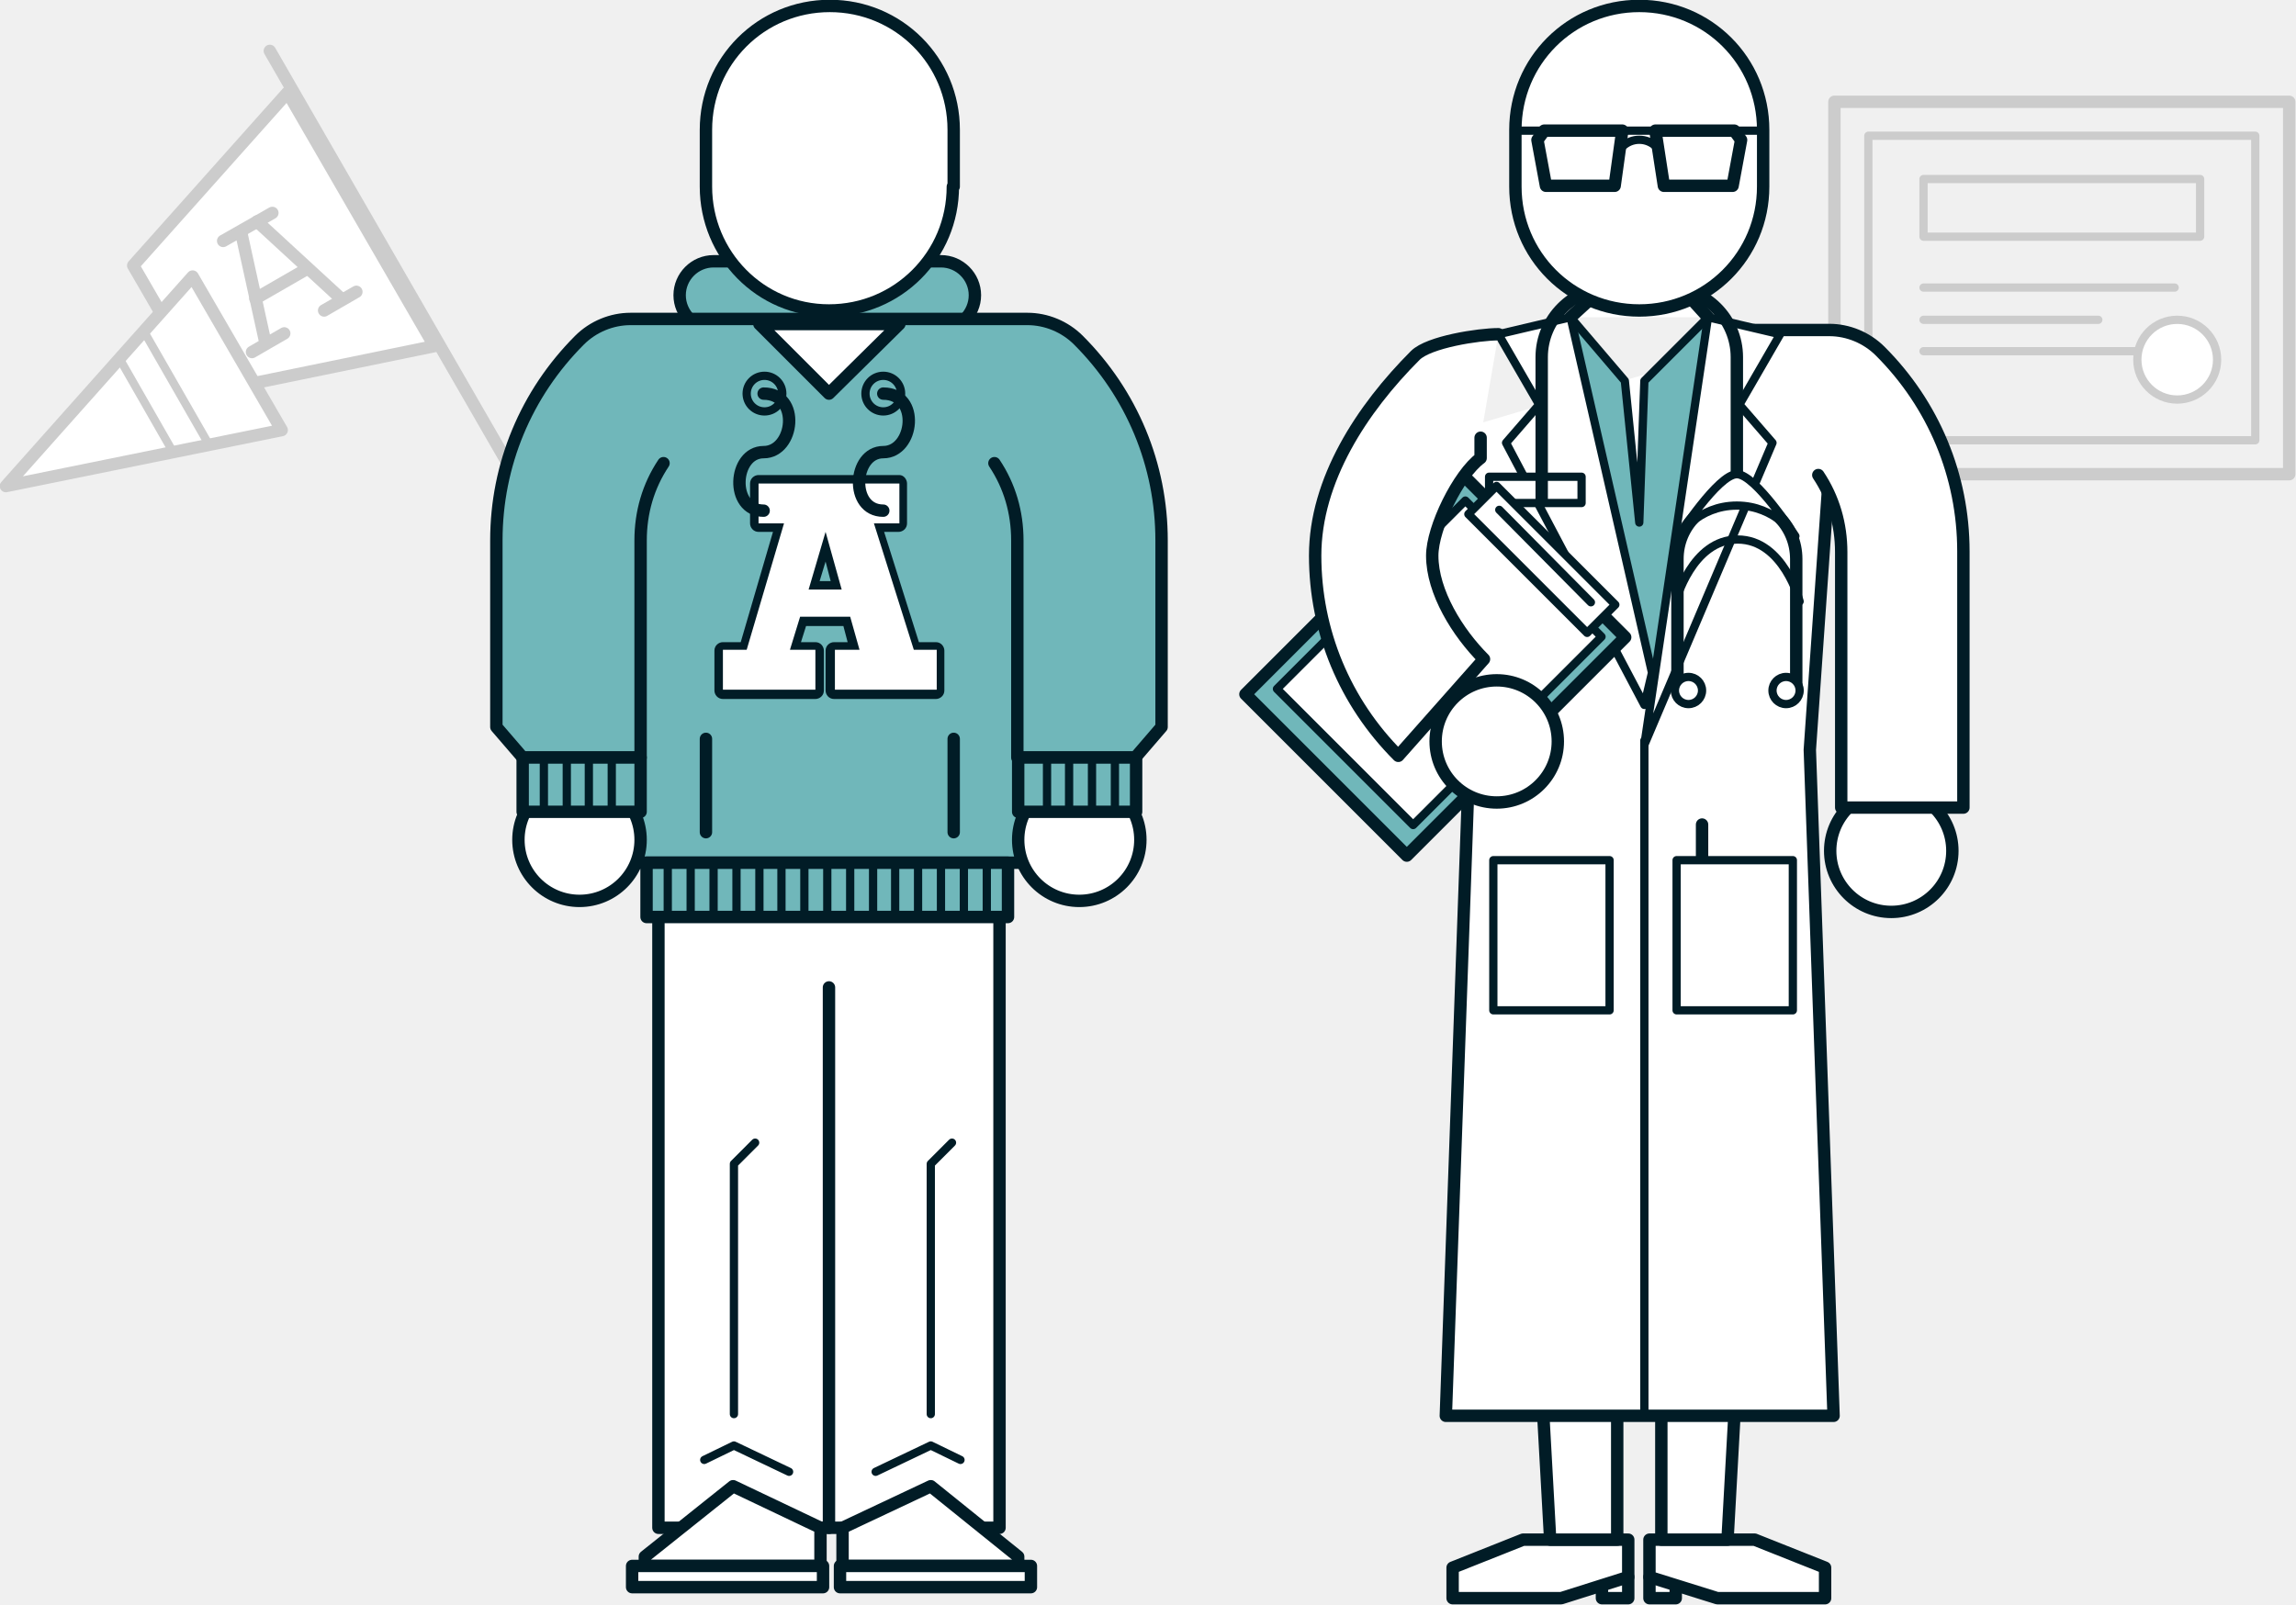
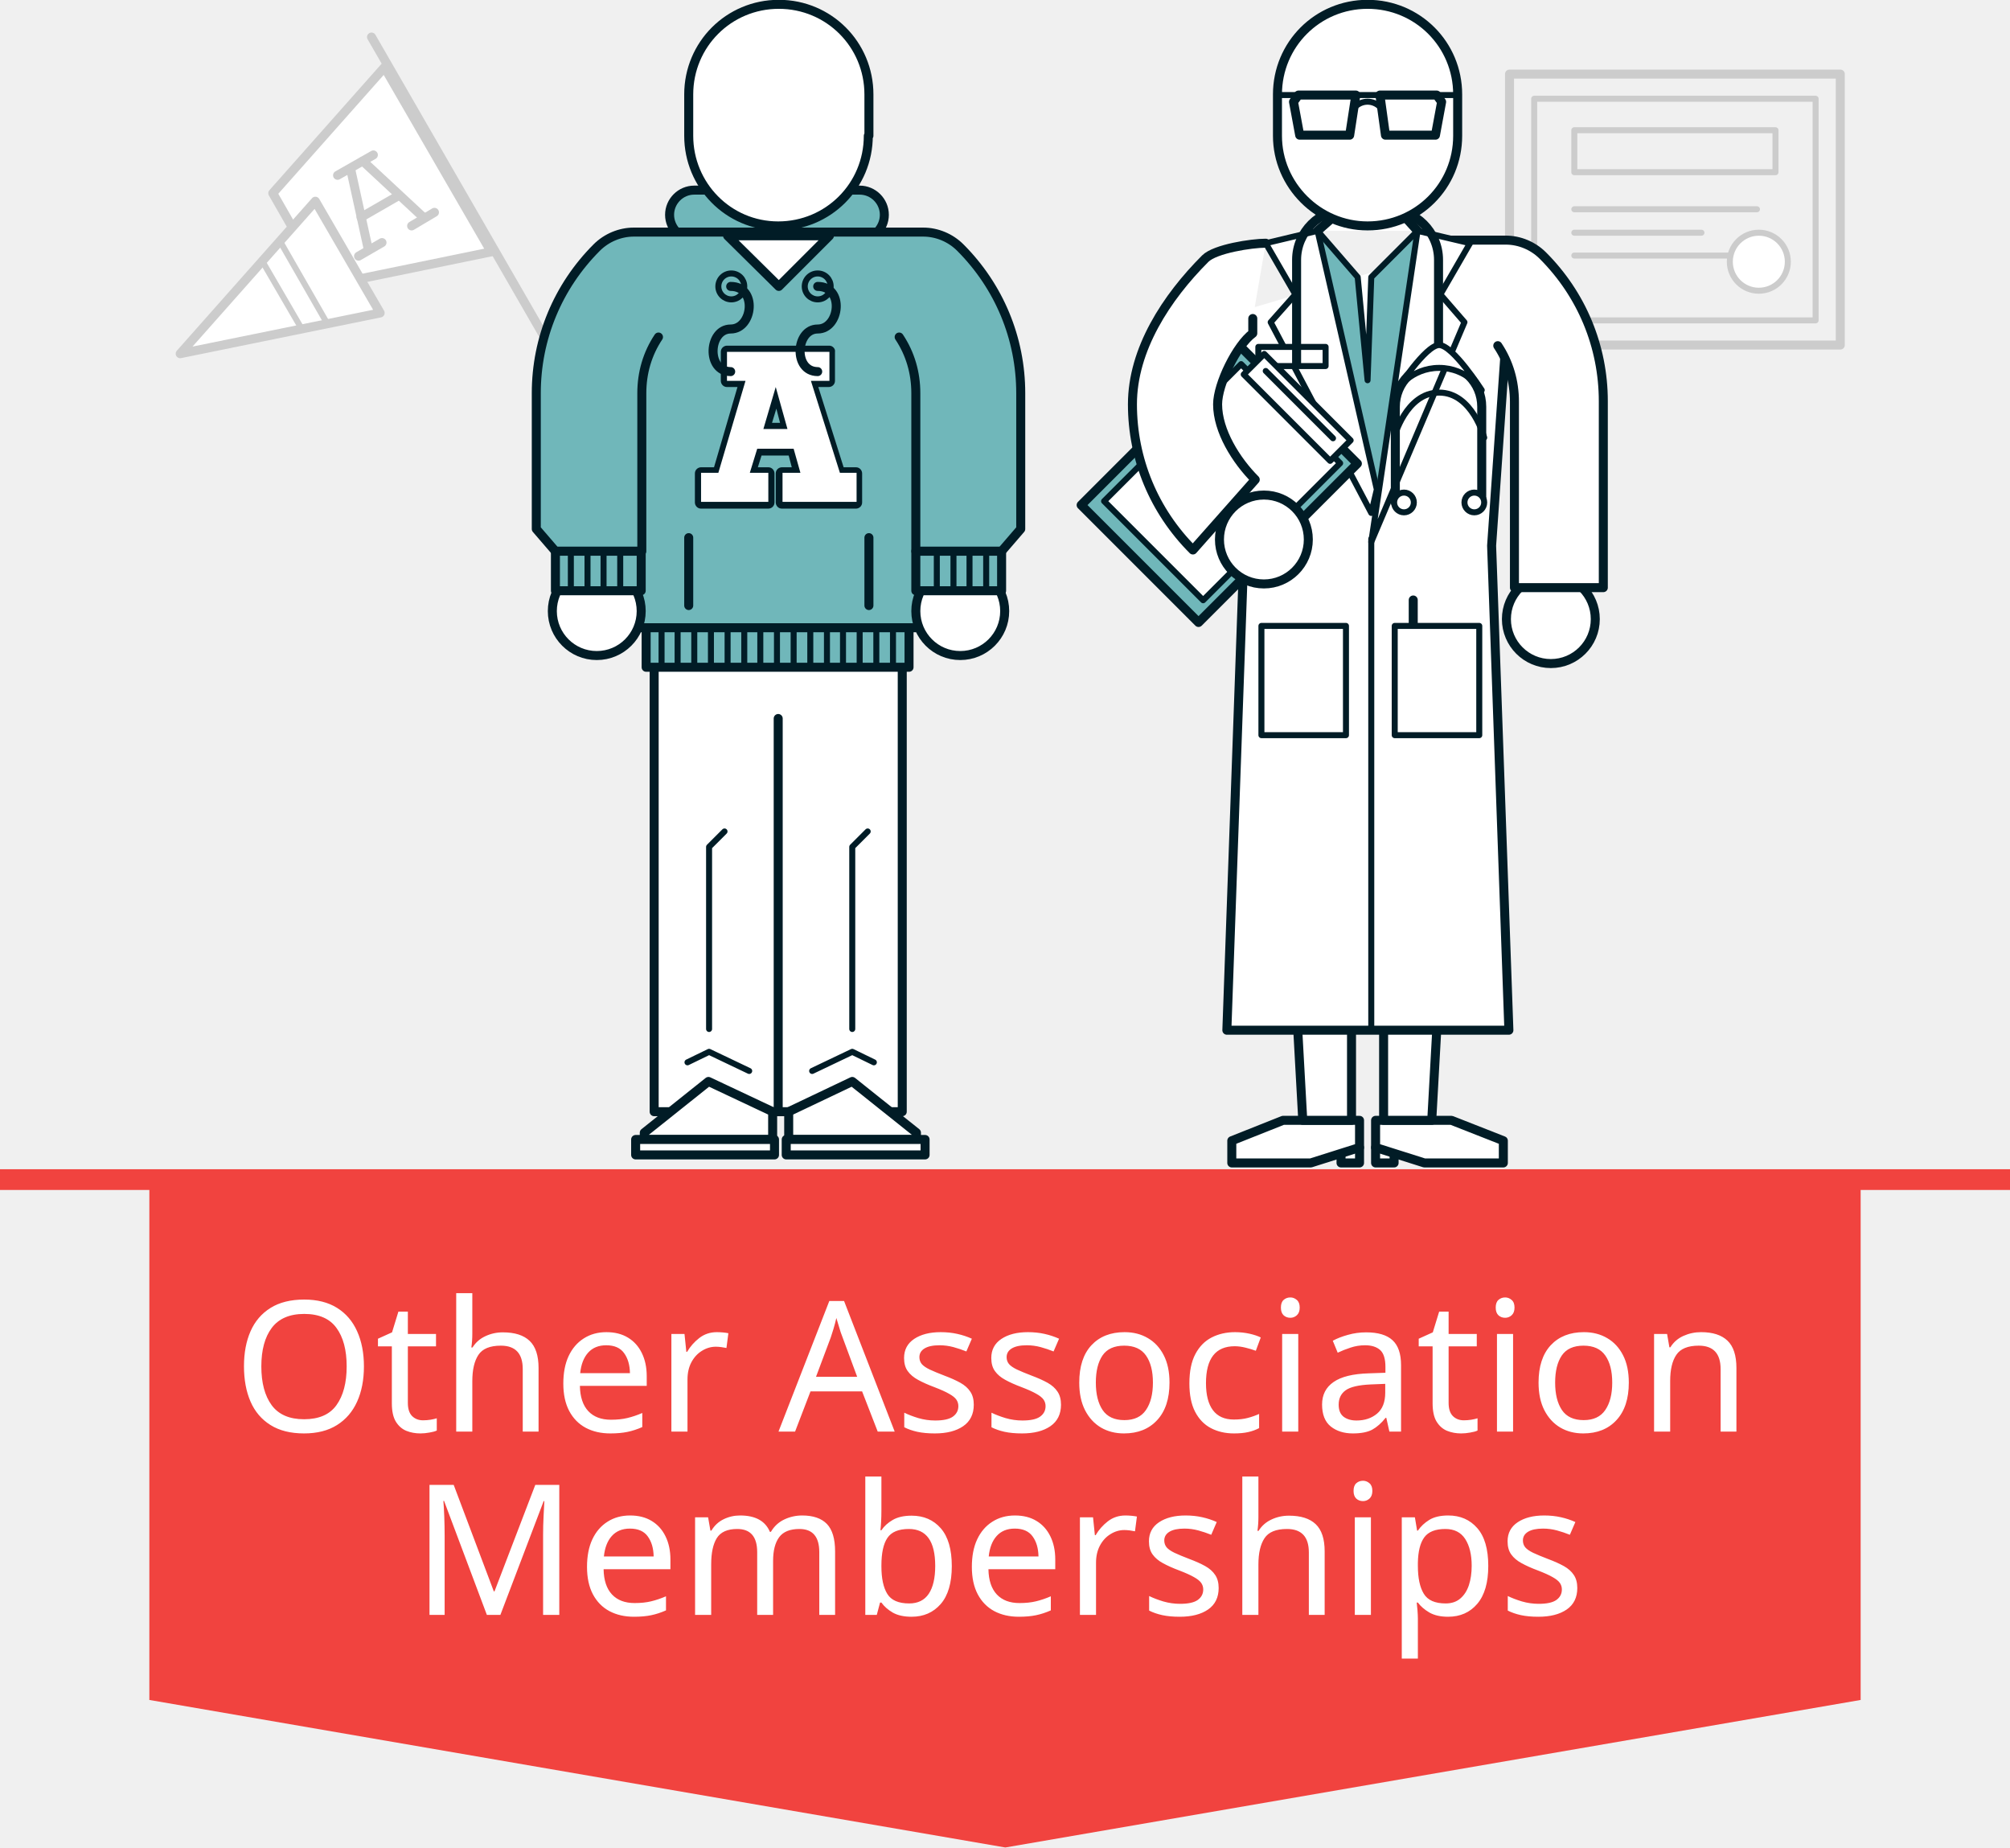
- <svg xmlns="http://www.w3.org/2000/svg" version="1.1" id="Layer_1" x="0px" y="0px" viewBox="0 0 270.6 189.1" style="enable-background:new 0 0 270.6 189.1;" xml:space="preserve">
+ <svg xmlns="http://www.w3.org/2000/svg" version="1.1" id="Layer_1" x="0px" y="0px" viewBox="0 0 325.7 299.3" style="enable-background:new 0 0 325.7 299.3;" xml:space="preserve">
  <style type="text/css">
	.st0{fill:none;stroke:#CCCCCC;stroke-width:1.46;stroke-linecap:round;stroke-linejoin:round;stroke-miterlimit:10;}
	.st1{fill:none;stroke:#CCCCCC;stroke-width:0.973;stroke-linecap:round;stroke-linejoin:round;stroke-miterlimit:10;}
	.st2{fill:#FFFFFF;stroke:#CCCCCC;stroke-width:0.973;stroke-linecap:round;stroke-linejoin:round;stroke-miterlimit:10;}
	.st3{fill:#FFFFFF;stroke:#CCCCCC;stroke-width:1.46;stroke-linecap:round;stroke-linejoin:round;stroke-miterlimit:10;}
	.st4{fill:#FFFFFF;stroke:#011C26;stroke-width:1.46;stroke-linecap:round;stroke-linejoin:round;stroke-miterlimit:10;}
	.st5{fill:#70B7BA;stroke:#011C26;stroke-width:0.973;stroke-linecap:round;stroke-linejoin:round;stroke-miterlimit:10;}
	.st6{fill:none;stroke:#011C26;stroke-width:1.46;stroke-linecap:round;stroke-linejoin:round;stroke-miterlimit:10;}
	.st7{fill:#FFFFFF;stroke:#011C26;stroke-width:0.973;stroke-linecap:round;stroke-linejoin:round;stroke-miterlimit:10;}
	.st8{fill:none;stroke:#011C26;stroke-width:0.973;stroke-linecap:round;stroke-linejoin:round;stroke-miterlimit:10;}
	.st9{fill:none;stroke:#011C26;stroke-width:1.46;stroke-linejoin:round;stroke-miterlimit:10;}
	.st10{fill:#70B7BA;stroke:#011C26;stroke-width:1.46;stroke-linecap:round;stroke-linejoin:round;stroke-miterlimit:10;}
	.st11{fill:#FFFFFF;}
	.st12{fill:#011C26;}
+ 	.st13{fill:#F1433F;}
+ 	.st14{font-family:'Raleway-Bold';}
+ 	.st15{font-size:29.499px;}
+ 	.st16{fill:none;stroke:#F1433F;stroke-width:3.359;stroke-miterlimit:10;}
</style>
-   <rect x="216.2" y="12" class="st0" width="53.6" height="43.9" />
-   <rect x="220.2" y="16" class="st1" width="45.6" height="35.9" />
-   <rect x="226.7" y="21.1" class="st1" width="32.6" height="6.8" />
-   <line class="st1" x1="226.7" y1="33.9" x2="256.3" y2="33.9" />
-   <line class="st1" x1="226.7" y1="37.7" x2="247.3" y2="37.7" />
-   <line class="st1" x1="226.7" y1="41.4" x2="253.9" y2="41.4" />
-   <circle class="st2" cx="256.6" cy="42.4" r="4.7" />
+   <rect x="244.6" y="12" class="st0" width="53.6" height="43.9" />
+   <rect x="248.6" y="16" class="st1" width="45.6" height="35.9" />
+   <rect x="255.1" y="21.1" class="st1" width="32.6" height="6.8" />
+   <line class="st1" x1="255.1" y1="33.9" x2="284.7" y2="33.9" />
+   <line class="st1" x1="255.1" y1="37.7" x2="275.7" y2="37.7" />
+   <line class="st1" x1="255.1" y1="41.4" x2="282.4" y2="41.4" />
+   <circle class="st2" cx="285" cy="42.4" r="4.7" />
  <g>
-     <line class="st0" x1="31.8" y1="6" x2="74.3" y2="79.7" />
-     <polygon class="st3" points="33.9,10.9 51.2,40.8 24.4,46.3 15.7,31.3  " />
-     <polygon class="st3" points="22.7,32.6 33.2,50.7 0.7,57.3  " />
+     <line class="st0" x1="60.2" y1="6" x2="102.7" y2="79.7" />
+     <polygon class="st3" points="62.3,10.9 79.6,40.8 52.8,46.3 44.2,31.3  " />
+     <polygon class="st3" points="51.1,32.6 61.6,50.7 29.2,57.3  " />
    <g>
-       <line class="st0" x1="32.1" y1="25.1" x2="26.3" y2="28.4" />
-       <line class="st0" x1="33.5" y1="39.3" x2="29.7" y2="41.5" />
-       <line class="st0" x1="42" y1="34.4" x2="38.2" y2="36.6" />
-       <line class="st0" x1="36" y1="31.8" x2="30.1" y2="35.2" />
-       <line class="st0" x1="28.4" y1="27.3" x2="31.3" y2="40.5" />
-       <line class="st0" x1="30.3" y1="26.1" x2="40.3" y2="35.3" />
+       <line class="st0" x1="60.5" y1="25.1" x2="54.7" y2="28.4" />
+       <line class="st0" x1="61.9" y1="39.3" x2="58.1" y2="41.5" />
+       <line class="st0" x1="70.4" y1="34.4" x2="66.7" y2="36.6" />
+       <line class="st0" x1="64.4" y1="31.8" x2="58.5" y2="35.2" />
+       <line class="st0" x1="56.8" y1="27.3" x2="59.7" y2="40.5" />
+       <line class="st0" x1="58.8" y1="26.1" x2="68.7" y2="35.3" />
    </g>
-     <line class="st1" x1="14.1" y1="42.3" x2="20.4" y2="53.3" />
-     <line class="st1" x1="17.1" y1="39.3" x2="24.5" y2="52.2" />
+     <line class="st1" x1="42.5" y1="42.3" x2="48.9" y2="53.3" />
+     <line class="st1" x1="45.5" y1="39.3" x2="52.9" y2="52.2" />
  </g>
  <g>
-     <polyline class="st4" points="185.1,37.4 187.5,35.2 199.3,35.2 201.3,37.4  " />
+     <polyline class="st4" points="213.5,37.4 216,35.2 227.7,35.2 229.7,37.4  " />
    <g>
-       <polyline class="st4" points="191.9,185.9 191.9,188.4 188.8,188.4 188.8,186.9   " />
-       <polygon class="st4" points="171.2,188.4 184,188.4 191.9,185.9 191.9,181.5 179.5,181.5 171.2,184.8   " />
-       <polygon class="st4" points="190.6,145.4 180.7,145.4 182.7,181.5 190.6,181.5   " />
-       <polyline class="st4" points="194.4,185.9 194.4,188.4 197.5,188.4 197.5,186.9   " />
-       <polygon class="st4" points="215.1,188.4 202.4,188.4 194.4,185.9 194.4,181.5 206.8,181.5 215.1,184.8   " />
-       <polygon class="st4" points="195.8,145.4 205.6,145.4 203.6,181.5 195.8,181.5   " />
+       <polyline class="st4" points="220.3,185.9 220.3,188.4 217.3,188.4 217.3,186.9   " />
+       <polygon class="st4" points="199.6,188.4 212.4,188.4 220.3,185.9 220.3,181.5 207.9,181.5 199.6,184.8   " />
+       <polygon class="st4" points="219,145.4 209.1,145.4 211.1,181.5 219,181.5   " />
+       <polyline class="st4" points="222.9,185.9 222.9,188.4 225.9,188.4 225.9,186.9   " />
+       <polygon class="st4" points="243.6,188.4 230.8,188.4 222.9,185.9 222.9,181.5 235.2,181.5 243.6,184.8   " />
+       <polygon class="st4" points="224.2,145.4 234,145.4 232,181.5 224.2,181.5   " />
    </g>
-     <path class="st4" d="M170.4,51.1l2.8,37.3l-2.8,78.5h45.7l-2.8-78.5l2.8-40.1c0-4.6-3.7-8.3-8.3-8.3" />
-     <polygon class="st5" points="185.1,37.4 191.5,44.9 193.2,61.6 193.8,44.9 201.3,37.4 204.7,42.1 197.5,74.6 194.9,81.4    181.7,42.1  " />
-     <line class="st6" x1="200.6" y1="97.2" x2="200.6" y2="105" />
-     <polygon class="st7" points="177.5,52.2 181.4,47.7 176.6,39.4 185.1,37.4 194.7,79.3 193.8,83.1  " />
-     <rect x="175.5" y="56.2" class="st7" width="10.9" height="3.1" />
-     <circle class="st4" cx="222.9" cy="100.3" r="7.2" />
+     <path class="st4" d="M198.8,51.1l2.8,37.3l-2.8,78.5h45.7l-2.8-78.5l2.8-40.1c0-4.6-3.7-8.3-8.3-8.3" />
+     <polygon class="st5" points="213.5,37.4 220,44.9 221.6,61.6 222.2,44.9 229.7,37.4 233.1,42.1 225.9,74.6 223.3,81.4 210.1,42.1     " />
+     <line class="st6" x1="229" y1="97.2" x2="229" y2="105" />
+     <polygon class="st7" points="205.9,52.2 209.9,47.7 205.1,39.4 213.5,37.4 223.1,79.3 222.2,83.1  " />
+     <rect x="203.9" y="56.2" class="st7" width="10.9" height="3.1" />
+     <circle class="st4" cx="251.3" cy="100.3" r="7.2" />
    <g>
-       <path class="st4" d="M214.3,56c1.8,2.7,2.7,5.8,2.7,9.1v30.1h14.4V65c0-8.9-3.5-17.3-9.8-23.6c-1.6-1.6-3.8-2.5-6-2.5h-8.8" />
+       <path class="st4" d="M242.7,56c1.8,2.7,2.7,5.8,2.7,9.1v30.1h14.4V65c0-8.9-3.5-17.3-9.8-23.6c-1.6-1.6-3.8-2.5-6-2.5h-8.8" />
    </g>
-     <line class="st7" x1="193.8" y1="166.6" x2="193.8" y2="87.3" />
-     <polygon class="st7" points="208.9,52.2 205,47.7 209.8,39.4 201.3,37.4 193.8,87.8  " />
+     <line class="st7" x1="222.2" y1="166.6" x2="222.2" y2="87.3" />
+     <polygon class="st7" points="237.3,52.2 233.4,47.7 238.2,39.4 229.7,37.4 222.2,87.8  " />
    <g>
-       <path class="st6" d="M197.7,81.4V65.9c0-3.9,3.1-7,7-7s7,3.1,7,7v15.5" />
-       <path class="st8" d="M197.5,70.9c0,0,1.9-7.3,7.3-7.3c5.4,0,7.3,7.3,7.3,7.3" />
-       <path class="st7" d="M211.6,63.2c0,0-4.7-7.3-6.9-7.3c-2.2,0-6.9,7.3-6.9,7.3s2.3-3.6,6.9-3.6S211.6,63.2,211.6,63.2z" />
-       <circle class="st7" cx="199" cy="81.4" r="1.6" />
-       <circle class="st7" cx="210.5" cy="81.4" r="1.6" />
-       <path class="st9" d="M204.7,55.9V42.1c0-4.5-3.7-8.2-8.2-8.2h-6.6c-4.5,0-8.2,3.7-8.2,8.2V59" />
+       <path class="st6" d="M226.1,81.4V65.9c0-3.9,3.1-7,7-7c3.9,0,7,3.1,7,7v15.5" />
+       <path class="st8" d="M225.9,70.9c0,0,1.9-7.3,7.3-7.3c5.4,0,7.3,7.3,7.3,7.3" />
+       <path class="st7" d="M240.1,63.2c0,0-4.7-7.3-6.9-7.3c-2.2,0-6.9,7.3-6.9,7.3s2.3-3.6,6.9-3.6S240.1,63.2,240.1,63.2z" />
+       <circle class="st7" cx="227.5" cy="81.4" r="1.6" />
+       <circle class="st7" cx="238.9" cy="81.4" r="1.6" />
+       <path class="st9" d="M233.1,55.9V42.1c0-4.5-3.7-8.2-8.2-8.2h-6.6c-4.5,0-8.2,3.7-8.2,8.2V59" />
    </g>
-     <path class="st4" d="M207.8,22c0,8.1-6.5,14.6-14.6,14.6c-8.1,0-14.6-6.5-14.6-14.6v-6.7c0-8.1,6.5-14.6,14.6-14.6   c8.1,0,14.6,6.5,14.6,14.6V22z" />
+     <path class="st4" d="M236.2,22c0,8.1-6.5,14.6-14.6,14.6C213.6,36.6,207,30,207,22v-6.7c0-8.1,6.5-14.6,14.6-14.6   c8.1,0,14.6,6.5,14.6,14.6V22z" />
    <g>
-       <rect x="155.7" y="60.3" transform="matrix(0.7071 0.7071 -0.7071 0.7071 105.0626 -96.6314)" class="st10" width="26.9" height="36.4" />
-       <rect x="158.3" y="62.4" transform="matrix(0.7071 0.7071 -0.7071 0.7071 104.8896 -97.0505)" class="st7" width="22.7" height="31.4" />
-       <rect x="171.8" y="63.6" transform="matrix(0.7071 0.7071 -0.7071 0.7071 99.8699 -109.1676)" class="st7" width="19.8" height="4.7" />
-       <line class="st7" x1="176.7" y1="60.1" x2="187.5" y2="71" />
+       <rect x="184.1" y="60.3" transform="matrix(0.7071 0.7071 -0.7071 0.7071 113.3884 -116.7316)" class="st10" width="26.9" height="36.4" />
+       <rect x="186.7" y="62.4" transform="matrix(0.7071 0.7071 -0.7071 0.7071 113.2154 -117.1508)" class="st7" width="22.7" height="31.4" />
+       <rect x="200.3" y="63.6" transform="matrix(0.7071 0.7071 -0.7071 0.7071 108.1958 -129.2678)" class="st7" width="19.8" height="4.7" />
+       <line class="st7" x1="205.1" y1="60.1" x2="216" y2="71" />
    </g>
    <g>
-       <path class="st4" d="M176.6,39.4c-2.3,0-8.2,0.9-9.8,2.5c-6.3,6.3-11.8,14.7-11.8,23.6c0,8.9,3.5,17.3,9.8,23.6l10.1-11.4    c-3.1-3.1-6.1-7.9-6.1-12.2c0-3.3,3.1-9.6,5.7-11.5v-2.4" />
+       <path class="st4" d="M205.1,39.4c-2.3,0-8.2,0.9-9.8,2.5c-6.3,6.3-11.8,14.7-11.8,23.6c0,8.9,3.5,17.3,9.8,23.6l10.1-11.4    c-3.1-3.1-6.1-7.9-6.1-12.2c0-3.3,3.1-9.6,5.7-11.5v-2.4" />
    </g>
-     <circle class="st4" cx="176.4" cy="87.4" r="7.2" />
+     <circle class="st4" cx="204.8" cy="87.4" r="7.2" />
    <g>
      <g>
-         <polygon class="st6" points="190.3,21.9 182.2,21.9 181.2,16.5 182,15.4 191.2,15.4    " />
-         <polygon class="st6" points="196.1,21.9 204.2,21.9 205.2,16.5 204.4,15.4 195.1,15.4    " />
+         <polygon class="st6" points="218.7,21.9 210.6,21.9 209.6,16.5 210.4,15.4 219.7,15.4    " />
+         <polygon class="st6" points="224.5,21.9 232.6,21.9 233.6,16.5 232.8,15.4 223.6,15.4    " />
      </g>
-       <line class="st8" x1="191.2" y1="15.4" x2="195.1" y2="15.4" />
-       <path class="st8" d="M191.2,17.3c1.1-1.1,2.9-1.1,4,0" />
-       <line class="st8" x1="204.4" y1="15.4" x2="207.1" y2="15.4" />
-       <line class="st8" x1="182" y1="15.4" x2="179.3" y2="15.4" />
+       <line class="st8" x1="219.7" y1="15.4" x2="223.6" y2="15.4" />
+       <path class="st8" d="M219.6,17.3c1.1-1.1,2.9-1.1,4,0" />
+       <line class="st8" x1="232.8" y1="15.4" x2="235.6" y2="15.4" />
+       <line class="st8" x1="210.4" y1="15.4" x2="207.7" y2="15.4" />
    </g>
-     <rect x="176" y="101.4" class="st7" width="13.7" height="17.7" />
-     <rect x="197.6" y="101.4" class="st7" width="13.7" height="17.7" />
+     <rect x="204.4" y="101.4" class="st7" width="13.7" height="17.7" />
+     <rect x="226" y="101.4" class="st7" width="13.7" height="17.7" />
  </g>
  <g>
    <g>
-       <path class="st10" d="M110.9,38.8H84.1c-2.2,0-4-1.8-4-4c0-2.2,1.8-4,4-4h26.8c2.2,0,4,1.8,4,4C114.9,37,113.1,38.8,110.9,38.8z" />
+       <path class="st10" d="M139.3,38.8h-26.8c-2.2,0-4-1.8-4-4c0-2.2,1.8-4,4-4h26.8c2.2,0,4,1.8,4,4C143.3,37,141.5,38.8,139.3,38.8z" />
    </g>
-     <polygon class="st4" points="97.7,102.1 77.6,102.1 77.6,180.1 97.7,180.1 117.8,180.1 117.8,102.1  " />
-     <polygon class="st4" points="120,184.6 99.3,184.6 99.3,180.1 109.7,175.2 120,183.5  " />
-     <polyline class="st7" points="103.2,173.5 109.7,170.4 113.2,172.1  " />
-     <rect x="99" y="184.6" class="st4" width="22.5" height="2.5" />
-     <polygon class="st4" points="76,184.6 96.7,184.6 96.7,180.1 86.4,175.2 76,183.5  " />
-     <rect x="74.5" y="184.6" class="st4" width="22.5" height="2.5" />
-     <polyline class="st7" points="109.7,166.7 109.7,137.2 112.2,134.7  " />
-     <polyline class="st7" points="93,173.5 86.5,170.4 83,172.1  " />
-     <polyline class="st7" points="86.5,166.7 86.5,137.2 89,134.7  " />
-     <line class="st4" x1="97.7" y1="180.1" x2="97.7" y2="116.4" />
-     <polyline class="st10" points="74.9,38.2 74.9,101.7 120.6,101.7 120.6,38.2  " />
-     <path class="st4" d="M112.3,22c0,8.1-6.5,14.6-14.6,14.6S83.2,30,83.2,22v-6.7c0-8.1,6.5-14.6,14.6-14.6s14.6,6.5,14.6,14.6V22z" />
-     <circle class="st4" cx="68.3" cy="99" r="7.2" />
+     <polygon class="st4" points="126.1,102.1 106,102.1 106,180.1 126.1,180.1 146.2,180.1 146.2,102.1  " />
+     <polygon class="st4" points="148.5,184.6 127.8,184.6 127.8,180.1 138.1,175.2 148.5,183.5  " />
+     <polyline class="st7" points="131.6,173.5 138.1,170.4 141.6,172.1  " />
+     <rect x="127.4" y="184.6" class="st4" width="22.5" height="2.5" />
+     <polygon class="st4" points="104.4,184.6 125.2,184.6 125.2,180.1 114.8,175.2 104.4,183.5  " />
+     <rect x="103" y="184.6" class="st4" width="22.5" height="2.5" />
+     <polyline class="st7" points="138.1,166.7 138.1,137.2 140.6,134.7  " />
+     <polyline class="st7" points="121.4,173.5 114.9,170.4 111.4,172.1  " />
+     <polyline class="st7" points="114.9,166.7 114.9,137.2 117.4,134.7  " />
+     <line class="st4" x1="126.1" y1="180.1" x2="126.1" y2="116.4" />
+     <polyline class="st10" points="103.3,38.2 103.3,101.7 149.1,101.7 149.1,38.2  " />
+     <path class="st4" d="M140.7,22c0,8.1-6.5,14.6-14.6,14.6S111.6,30,111.6,22v-6.7c0-8.1,6.5-14.6,14.6-14.6s14.6,6.5,14.6,14.6V22z" />
+     <circle class="st4" cx="96.7" cy="99" r="7.2" />
    <g>
-       <path class="st10" d="M78.2,54.6c-1.8,2.7-2.7,5.8-2.7,9.1v25.6H61.6l-3.1-3.6v-22c0-8.9,3.5-17.3,9.8-23.6c1.6-1.6,3.8-2.5,6-2.5    h23.2" />
+       <path class="st10" d="M106.7,54.6c-1.8,2.7-2.7,5.8-2.7,9.1v25.6H90l-3.1-3.6v-22c0-8.9,3.5-17.3,9.8-23.6c1.6-1.6,3.8-2.5,6-2.5    h23.2" />
    </g>
    <g>
-       <line class="st6" x1="83.2" y1="87.1" x2="83.2" y2="98.1" />
-       <line class="st6" x1="112.4" y1="87.1" x2="112.4" y2="98.1" />
+       <line class="st6" x1="111.6" y1="87.1" x2="111.6" y2="98.1" />
+       <line class="st6" x1="140.8" y1="87.1" x2="140.8" y2="98.1" />
    </g>
    <g>
      <g>
-         <path class="st11" d="M98.3,81.9c-0.3,0-0.5-0.2-0.5-0.5v-4.7c0-0.3,0.2-0.5,0.5-0.5h2.2l-0.8-2.9h-5.1l-0.9,2.9h2.4     c0.3,0,0.5,0.2,0.5,0.5v4.7c0,0.3-0.2,0.5-0.5,0.5H85.2c-0.3,0-0.5-0.2-0.5-0.5v-4.7c0-0.3,0.2-0.5,0.5-0.5h2.4l4.1-14h-2.4     c-0.3,0-0.5-0.2-0.5-0.5V57c0-0.3,0.2-0.5,0.5-0.5H106c0.3,0,0.5,0.2,0.5,0.5v4.7c0,0.3-0.2,0.5-0.5,0.5h-2.4l4.4,14h2.3     c0.3,0,0.5,0.2,0.5,0.5v4.7c0,0.3-0.2,0.5-0.5,0.5H98.3z M98.6,69l-1.3-4.6L96,69H98.6z" />
-         <path class="st12" d="M106,57v4.7h-3l4.7,14.9h2.7v4.7h-12v-4.7h2.9l-1.1-3.9h-5.9l-1.2,3.9h3v4.7H85.2v-4.7H88l4.4-14.9h-3V57     H106 M95.3,69.5h3.9l-1.9-6.8L95.3,69.5 M106,56H89.4c-0.5,0-1,0.4-1,1v4.7c0,0.5,0.4,1,1,1h1.7l-3.8,13h-2.1c-0.5,0-1,0.4-1,1     v4.7c0,0.5,0.4,1,1,1h10.9c0.5,0,1-0.4,1-1v-4.7c0-0.5-0.4-1-1-1h-1.7l0.6-1.9h4.4l0.5,1.9h-1.6c-0.5,0-1,0.4-1,1v4.7     c0,0.5,0.4,1,1,1h12c0.5,0,1-0.4,1-1v-4.7c0-0.5-0.4-1-1-1h-2l-4.1-13h1.7c0.5,0,1-0.4,1-1V57C106.9,56.5,106.5,56,106,56L106,56     z M96.6,68.5l0.7-2.3l0.6,2.3H96.6L96.6,68.5z" />
+         <path class="st11" d="M126.8,81.9c-0.3,0-0.5-0.2-0.5-0.5v-4.7c0-0.3,0.2-0.5,0.5-0.5h2.2l-0.8-2.9h-5.1l-0.9,2.9h2.4     c0.3,0,0.5,0.2,0.5,0.5v4.7c0,0.3-0.2,0.5-0.5,0.5h-10.9c-0.3,0-0.5-0.2-0.5-0.5v-4.7c0-0.3,0.2-0.5,0.5-0.5h2.4l4.1-14h-2.4     c-0.3,0-0.5-0.2-0.5-0.5V57c0-0.3,0.2-0.5,0.5-0.5h16.6c0.3,0,0.5,0.2,0.5,0.5v4.7c0,0.3-0.2,0.5-0.5,0.5H132l4.4,14h2.3     c0.3,0,0.5,0.2,0.5,0.5v4.7c0,0.3-0.2,0.5-0.5,0.5H126.8z M127,69l-1.3-4.6l-1.4,4.6H127z" />
+         <path class="st12" d="M134.4,57v4.7h-3l4.7,14.9h2.7v4.7h-12v-4.7h2.9l-1.1-3.9h-5.9l-1.2,3.9h3v4.7h-10.9v-4.7h2.8l4.4-14.9h-3     V57H134.4 M123.7,69.5h3.9l-1.9-6.8L123.7,69.5 M134.4,56h-16.6c-0.5,0-1,0.4-1,1v4.7c0,0.5,0.4,1,1,1h1.7l-3.8,13h-2.1     c-0.5,0-1,0.4-1,1v4.7c0,0.5,0.4,1,1,1h10.9c0.5,0,1-0.4,1-1v-4.7c0-0.5-0.4-1-1-1h-1.7l0.6-1.9h4.4l0.5,1.9h-1.6     c-0.5,0-1,0.4-1,1v4.7c0,0.5,0.4,1,1,1h12c0.5,0,1-0.4,1-1v-4.7c0-0.5-0.4-1-1-1h-2l-4.1-13h1.7c0.5,0,1-0.4,1-1V57     C135.4,56.5,134.9,56,134.4,56L134.4,56z M125.1,68.5l0.7-2.3l0.6,2.3H125.1L125.1,68.5z" />
      </g>
    </g>
    <g>
-       <rect x="61.6" y="89.3" class="st10" width="13.9" height="6.4" />
-       <line class="st8" x1="64.1" y1="89.3" x2="64.1" y2="95.7" />
-       <line class="st8" x1="66.8" y1="89.3" x2="66.8" y2="95.7" />
-       <line class="st8" x1="69.4" y1="89.3" x2="69.4" y2="95.7" />
-       <line class="st8" x1="72.1" y1="89.3" x2="72.1" y2="95.7" />
+       <rect x="90" y="89.3" class="st10" width="13.9" height="6.4" />
+       <line class="st8" x1="92.5" y1="89.3" x2="92.5" y2="95.7" />
+       <line class="st8" x1="95.2" y1="89.3" x2="95.2" y2="95.7" />
+       <line class="st8" x1="97.8" y1="89.3" x2="97.8" y2="95.7" />
+       <line class="st8" x1="100.5" y1="89.3" x2="100.5" y2="95.7" />
    </g>
-     <circle class="st4" cx="127.2" cy="99" r="7.2" />
+     <circle class="st4" cx="155.6" cy="99" r="7.2" />
    <g>
-       <path class="st10" d="M117.2,54.6c1.8,2.7,2.7,5.8,2.7,9.1v25.6h13.9l3.1-3.6v-22c0-8.9-3.5-17.3-9.8-23.6c-1.6-1.6-3.8-2.5-6-2.5    H98" />
+       <path class="st10" d="M145.7,54.6c1.8,2.7,2.7,5.8,2.7,9.1v25.6h13.9l3.1-3.6v-22c0-8.9-3.5-17.3-9.8-23.6c-1.6-1.6-3.8-2.5-6-2.5    h-23.2" />
    </g>
-     <polygon class="st4" points="106,38.2 97.7,46.4 89.5,38.2  " />
+     <polygon class="st4" points="134.4,38.2 126.2,46.4 117.9,38.2  " />
    <g>
-       <rect x="120" y="89.3" class="st10" width="13.9" height="6.4" />
-       <line class="st8" x1="131.4" y1="89.3" x2="131.4" y2="95.7" />
-       <line class="st8" x1="128.7" y1="89.3" x2="128.7" y2="95.7" />
-       <line class="st8" x1="126" y1="89.3" x2="126" y2="95.7" />
-       <line class="st8" x1="123.4" y1="89.3" x2="123.4" y2="95.7" />
+       <rect x="148.4" y="89.3" class="st10" width="13.9" height="6.4" />
+       <line class="st8" x1="159.8" y1="89.3" x2="159.8" y2="95.7" />
+       <line class="st8" x1="157.1" y1="89.3" x2="157.1" y2="95.7" />
+       <line class="st8" x1="154.5" y1="89.3" x2="154.5" y2="95.7" />
+       <line class="st8" x1="151.8" y1="89.3" x2="151.8" y2="95.7" />
    </g>
-     <rect x="76.2" y="101.7" class="st10" width="42.6" height="6.4" />
-     <line class="st8" x1="78.7" y1="101.7" x2="78.7" y2="108.2" />
-     <line class="st8" x1="81.4" y1="101.7" x2="81.4" y2="108.2" />
-     <line class="st8" x1="84.1" y1="101.7" x2="84.1" y2="108.2" />
-     <line class="st8" x1="86.8" y1="101.7" x2="86.8" y2="108.2" />
-     <line class="st8" x1="89.5" y1="101.7" x2="89.5" y2="108.2" />
-     <line class="st8" x1="92.1" y1="101.7" x2="92.1" y2="108.2" />
-     <line class="st8" x1="94.8" y1="101.7" x2="94.8" y2="108.2" />
-     <line class="st8" x1="97.5" y1="101.7" x2="97.5" y2="108.2" />
-     <line class="st8" x1="100.2" y1="101.7" x2="100.2" y2="108.2" />
-     <line class="st8" x1="102.9" y1="101.7" x2="102.9" y2="108.2" />
-     <line class="st8" x1="105.5" y1="101.7" x2="105.5" y2="108.2" />
-     <line class="st8" x1="108.2" y1="101.7" x2="108.2" y2="108.2" />
-     <line class="st8" x1="110.9" y1="101.7" x2="110.9" y2="108.2" />
-     <line class="st8" x1="113.6" y1="101.7" x2="113.6" y2="108.2" />
-     <line class="st8" x1="116.3" y1="101.7" x2="116.3" y2="108.2" />
-     <circle class="st8" cx="104.1" cy="46.4" r="2.1" />
-     <circle class="st8" cx="90.1" cy="46.4" r="2.1" />
-     <path class="st6" d="M104.1,46.4c4.4,0,3.6,6.9,0,6.9c-3.6,0-4,6.9,0,6.9" />
-     <path class="st6" d="M90,46.4c4.4,0,3.6,6.9,0,6.9c-3.6,0-4,6.9,0,6.9" />
+     <rect x="104.7" y="101.7" class="st10" width="42.6" height="6.4" />
+     <line class="st8" x1="107.2" y1="101.7" x2="107.2" y2="108.2" />
+     <line class="st8" x1="109.8" y1="101.7" x2="109.8" y2="108.2" />
+     <line class="st8" x1="112.5" y1="101.7" x2="112.5" y2="108.2" />
+     <line class="st8" x1="115.2" y1="101.7" x2="115.2" y2="108.2" />
+     <line class="st8" x1="117.9" y1="101.7" x2="117.9" y2="108.2" />
+     <line class="st8" x1="120.6" y1="101.7" x2="120.6" y2="108.2" />
+     <line class="st8" x1="123.2" y1="101.7" x2="123.2" y2="108.2" />
+     <line class="st8" x1="125.9" y1="101.7" x2="125.9" y2="108.2" />
+     <line class="st8" x1="128.6" y1="101.7" x2="128.6" y2="108.2" />
+     <line class="st8" x1="131.3" y1="101.7" x2="131.3" y2="108.2" />
+     <line class="st8" x1="134" y1="101.7" x2="134" y2="108.2" />
+     <line class="st8" x1="136.6" y1="101.7" x2="136.6" y2="108.2" />
+     <line class="st8" x1="139.3" y1="101.7" x2="139.3" y2="108.2" />
+     <line class="st8" x1="142" y1="101.7" x2="142" y2="108.2" />
+     <line class="st8" x1="144.7" y1="101.7" x2="144.7" y2="108.2" />
+     <circle class="st8" cx="132.5" cy="46.4" r="2.1" />
+     <circle class="st8" cx="118.5" cy="46.4" r="2.1" />
+     <path class="st6" d="M132.5,46.4c4.4,0,3.6,6.9,0,6.9c-3.6,0-4,6.9,0,6.9" />
+     <path class="st6" d="M118.4,46.4c4.4,0,3.6,6.9,0,6.9c-3.6,0-4,6.9,0,6.9" />
  </g>
+   <g>
+     <polygon class="st13" points="301.5,275.4 162.9,299.3 24.2,275.4 24.2,191.1 301.5,191.1  " />
+     <text transform="matrix(1 0 0 1 37.7369 231.9239)">
+       <tspan x="0" y="0" class="st11 st14 st15">Other Association</tspan>
+       <tspan x="29" y="29.7" class="st11 st14 st15">Memberships</tspan>
+     </text>
+   </g>
+   <line class="st16" x1="-19" y1="191.1" x2="344.8" y2="191.1" />
</svg>
